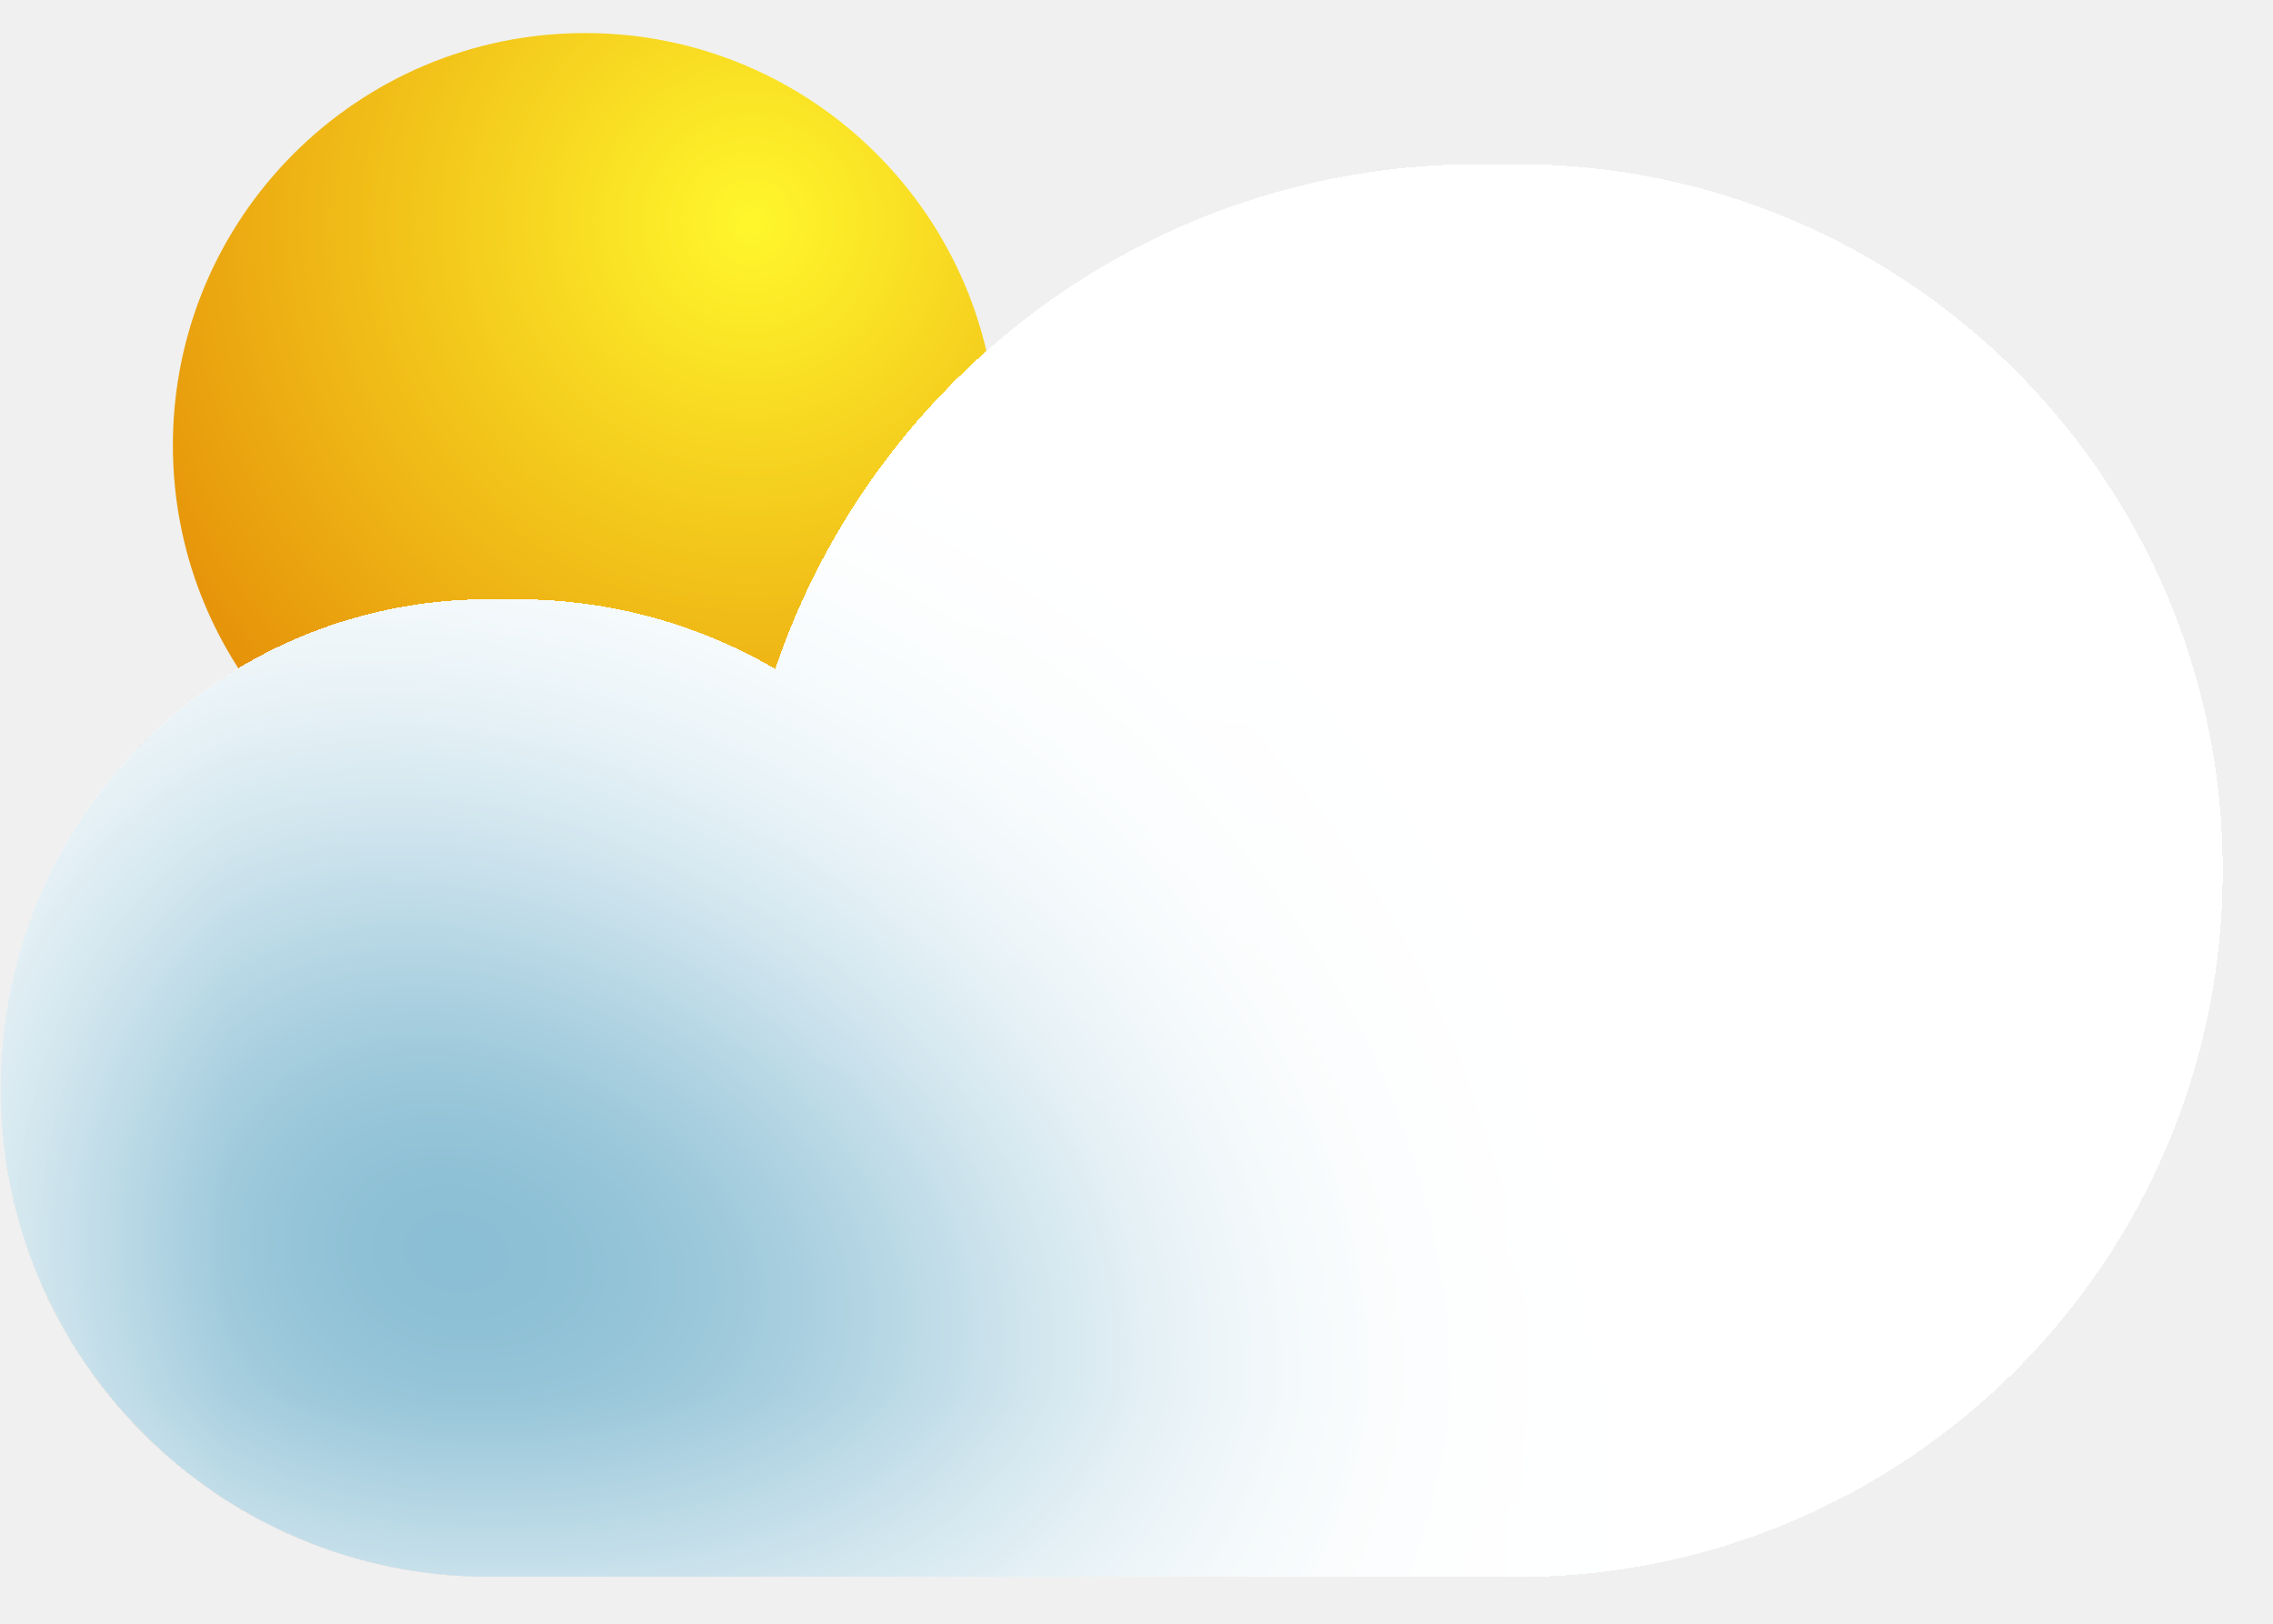
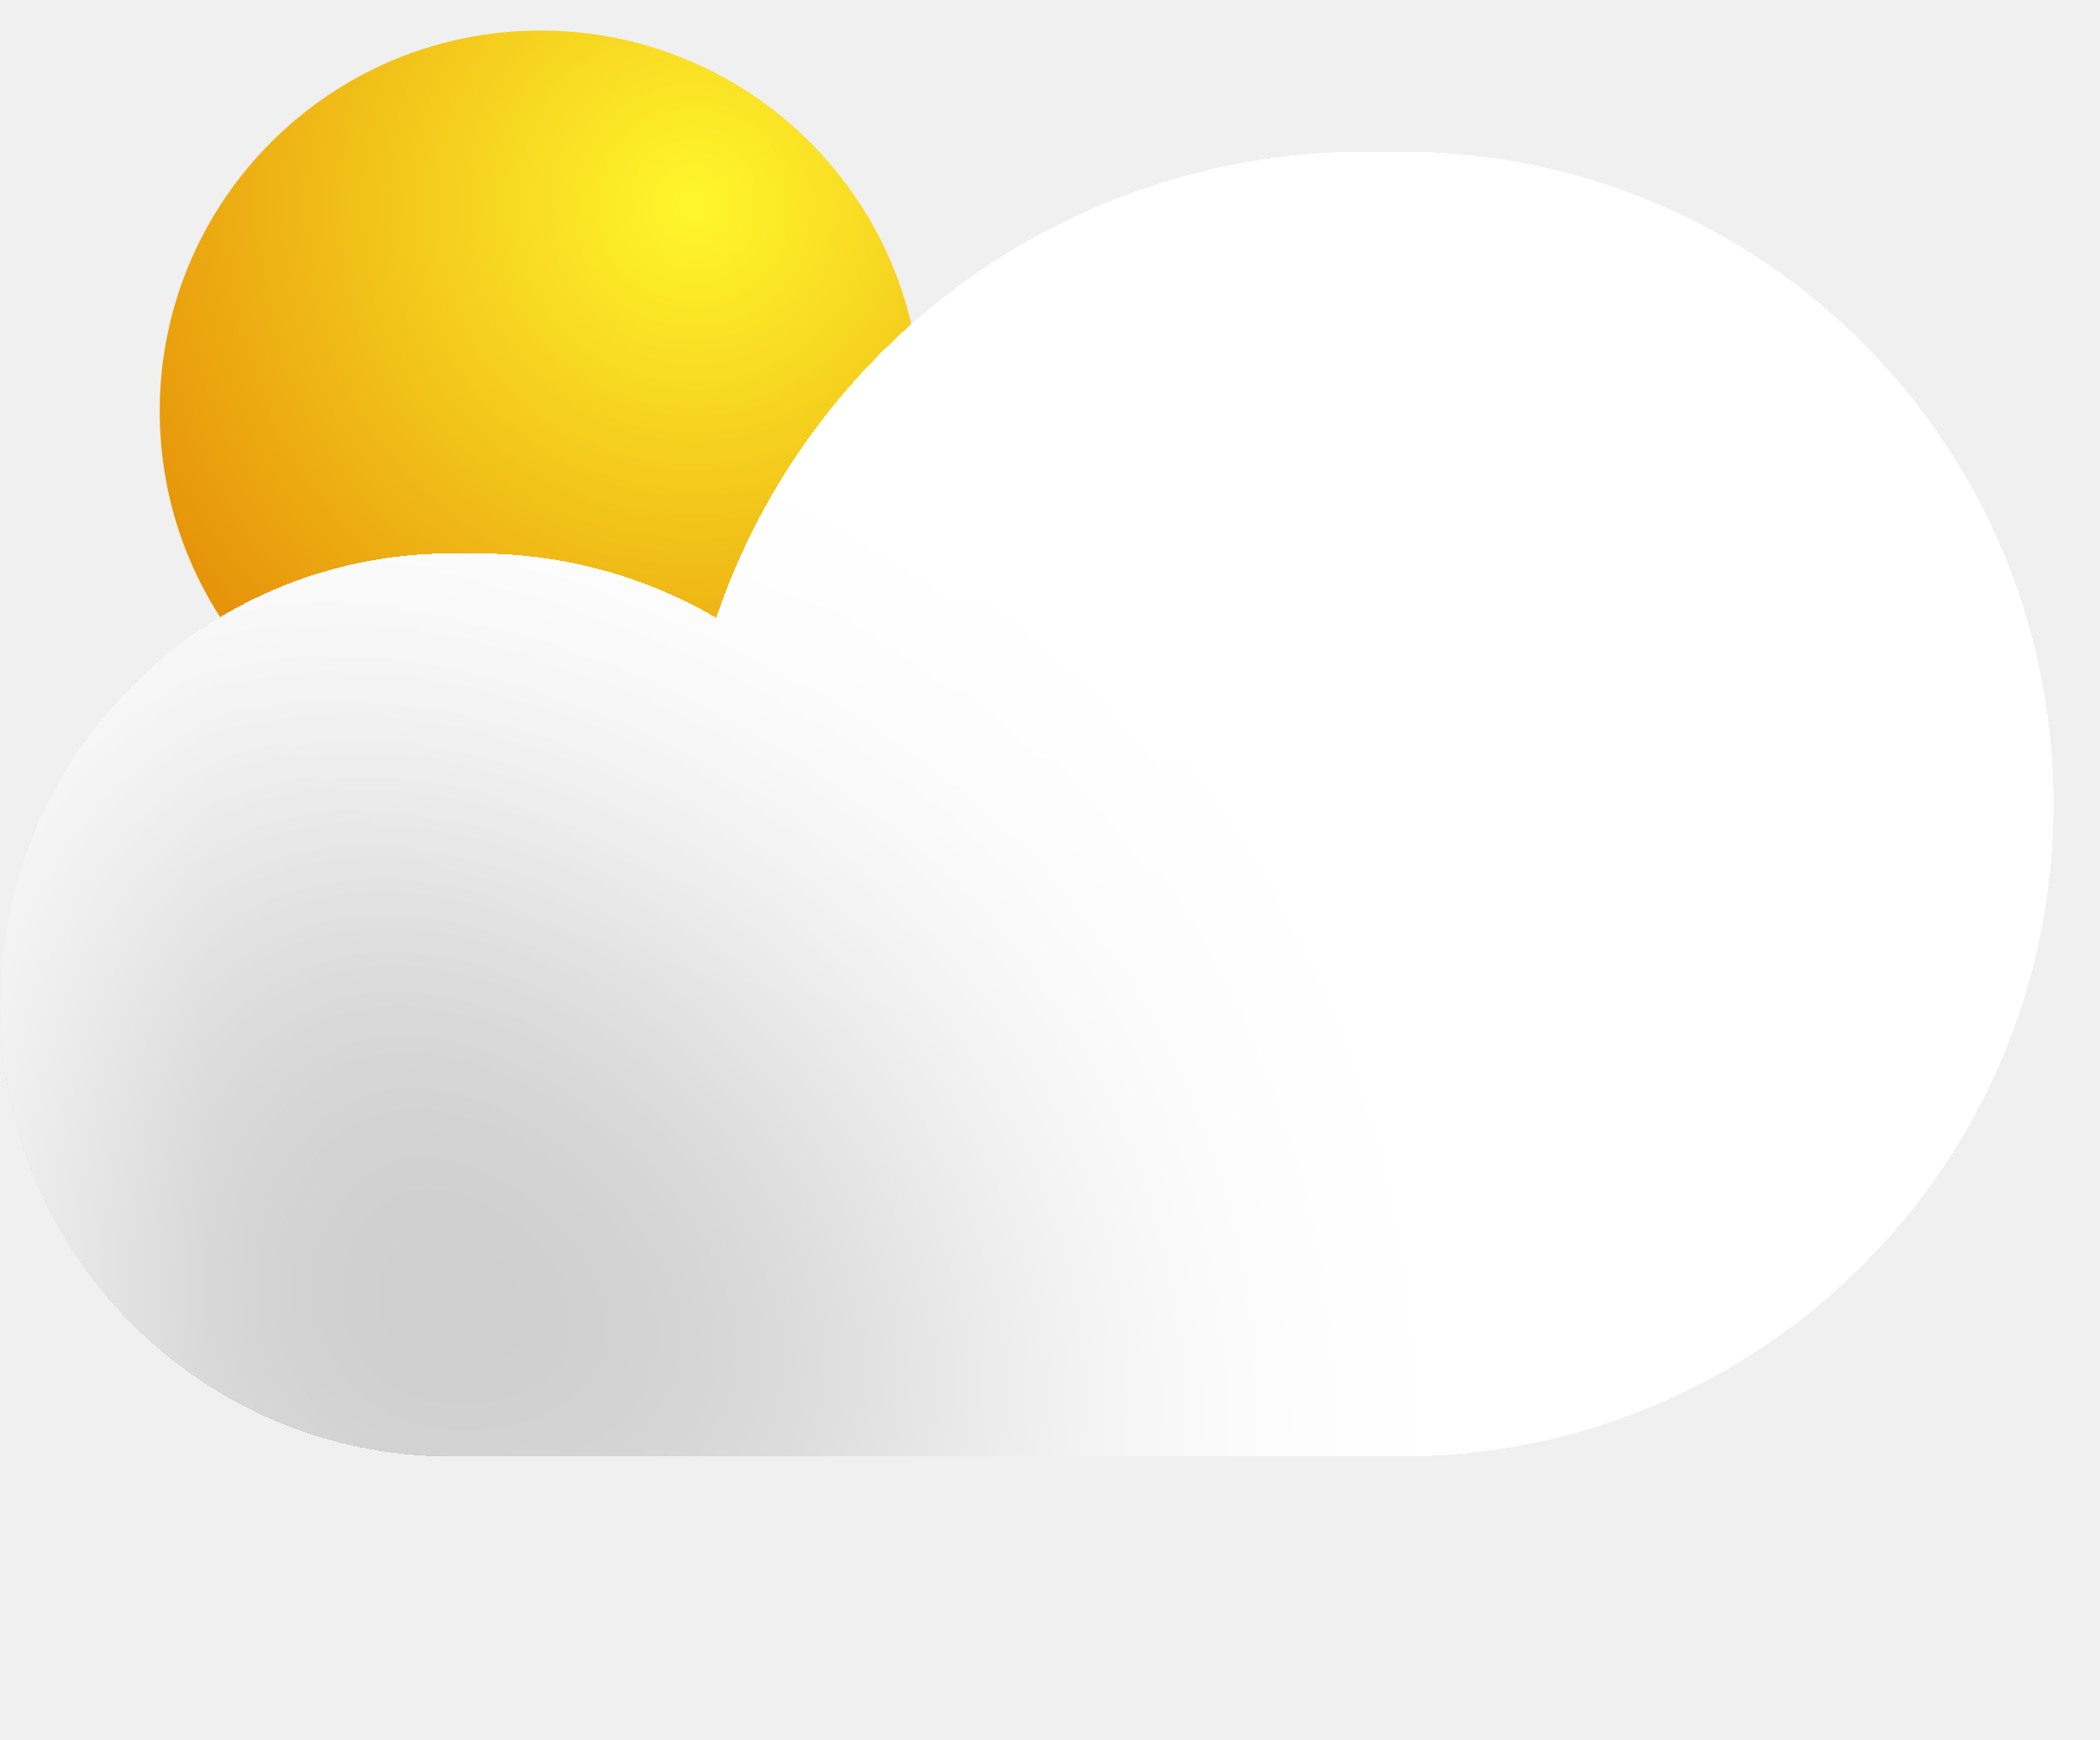
- <svg xmlns="http://www.w3.org/2000/svg" width="35" height="25" viewBox="0 0 35 25" fill="none">
+ <svg xmlns="http://www.w3.org/2000/svg" width="35" height="29" viewBox="0 0 35 29" fill="none">
  <circle cx="9.009" cy="6.856" r="6.347" fill="url(#paint0_radial_401_64)" />
  <g filter="url(#filter0_ii_401_64)">
-     <path fill-rule="evenodd" clip-rule="evenodd" d="M15.878 24.275V24.275H7.531C3.377 24.275 0.01 20.908 0.01 16.754C0.01 12.599 3.377 9.232 7.531 9.232H7.944C9.402 9.232 10.768 9.625 11.942 10.311C13.468 5.79 17.744 2.534 22.781 2.534H23.348C29.352 2.534 34.219 7.401 34.219 13.404C34.219 19.408 29.352 24.275 23.348 24.275H15.878Z" fill="#91DEFF" />
+     <path fill-rule="evenodd" clip-rule="evenodd" d="M15.878 24.275V24.275H7.531C3.377 24.275 0.01 20.908 0.01 16.754C0.01 12.599 3.377 9.232 7.531 9.232H7.944C9.402 9.232 10.768 9.625 11.942 10.311C13.468 5.79 17.744 2.534 22.781 2.534H23.348C29.352 2.534 34.219 7.401 34.219 13.404C34.219 19.408 29.352 24.275 23.348 24.275H15.878Z" fill="white" />
  </g>
  <defs>
    <filter id="filter0_ii_401_64" x="-17.99" y="-12.466" width="60.209" height="47.742" filterUnits="userSpaceOnUse" color-interpolation-filters="sRGB">
      <feFlood flood-opacity="0" result="BackgroundImageFix" />
      <feBlend mode="normal" in="SourceGraphic" in2="BackgroundImageFix" result="shape" />
      <feColorMatrix in="SourceAlpha" type="matrix" values="0 0 0 0 0 0 0 0 0 0 0 0 0 0 0 0 0 0 127 0" result="hardAlpha" />
      <feOffset dx="8" dy="-15" />
      <feGaussianBlur stdDeviation="15" />
      <feComposite in2="hardAlpha" operator="arithmetic" k2="-1" k3="1" />
      <feColorMatrix type="matrix" values="0 0 0 0 0 0 0 0 0 0 0 0 0 0 0 0 0 0 0.2 0" />
      <feBlend mode="normal" in2="shape" result="effect1_innerShadow_401_64" />
      <feColorMatrix in="SourceAlpha" type="matrix" values="0 0 0 0 0 0 0 0 0 0 0 0 0 0 0 0 0 0 127 0" result="hardAlpha" />
      <feOffset dx="-18" dy="11" />
      <feGaussianBlur stdDeviation="15" />
      <feComposite in2="hardAlpha" operator="arithmetic" k2="-1" k3="1" />
      <feColorMatrix type="matrix" values="0 0 0 0 1 0 0 0 0 1 0 0 0 0 1 0 0 0 1 0" />
      <feBlend mode="normal" in2="effect1_innerShadow_401_64" result="effect2_innerShadow_401_64" />
    </filter>
    <radialGradient id="paint0_radial_401_64" cx="0" cy="0" r="1" gradientUnits="userSpaceOnUse" gradientTransform="translate(11.5342 3.39599) rotate(132.136) scale(13.2241 13.2241)">
      <stop stop-color="#FFF72C" />
      <stop offset="1" stop-color="#DF7800" />
    </radialGradient>
  </defs>
</svg>
